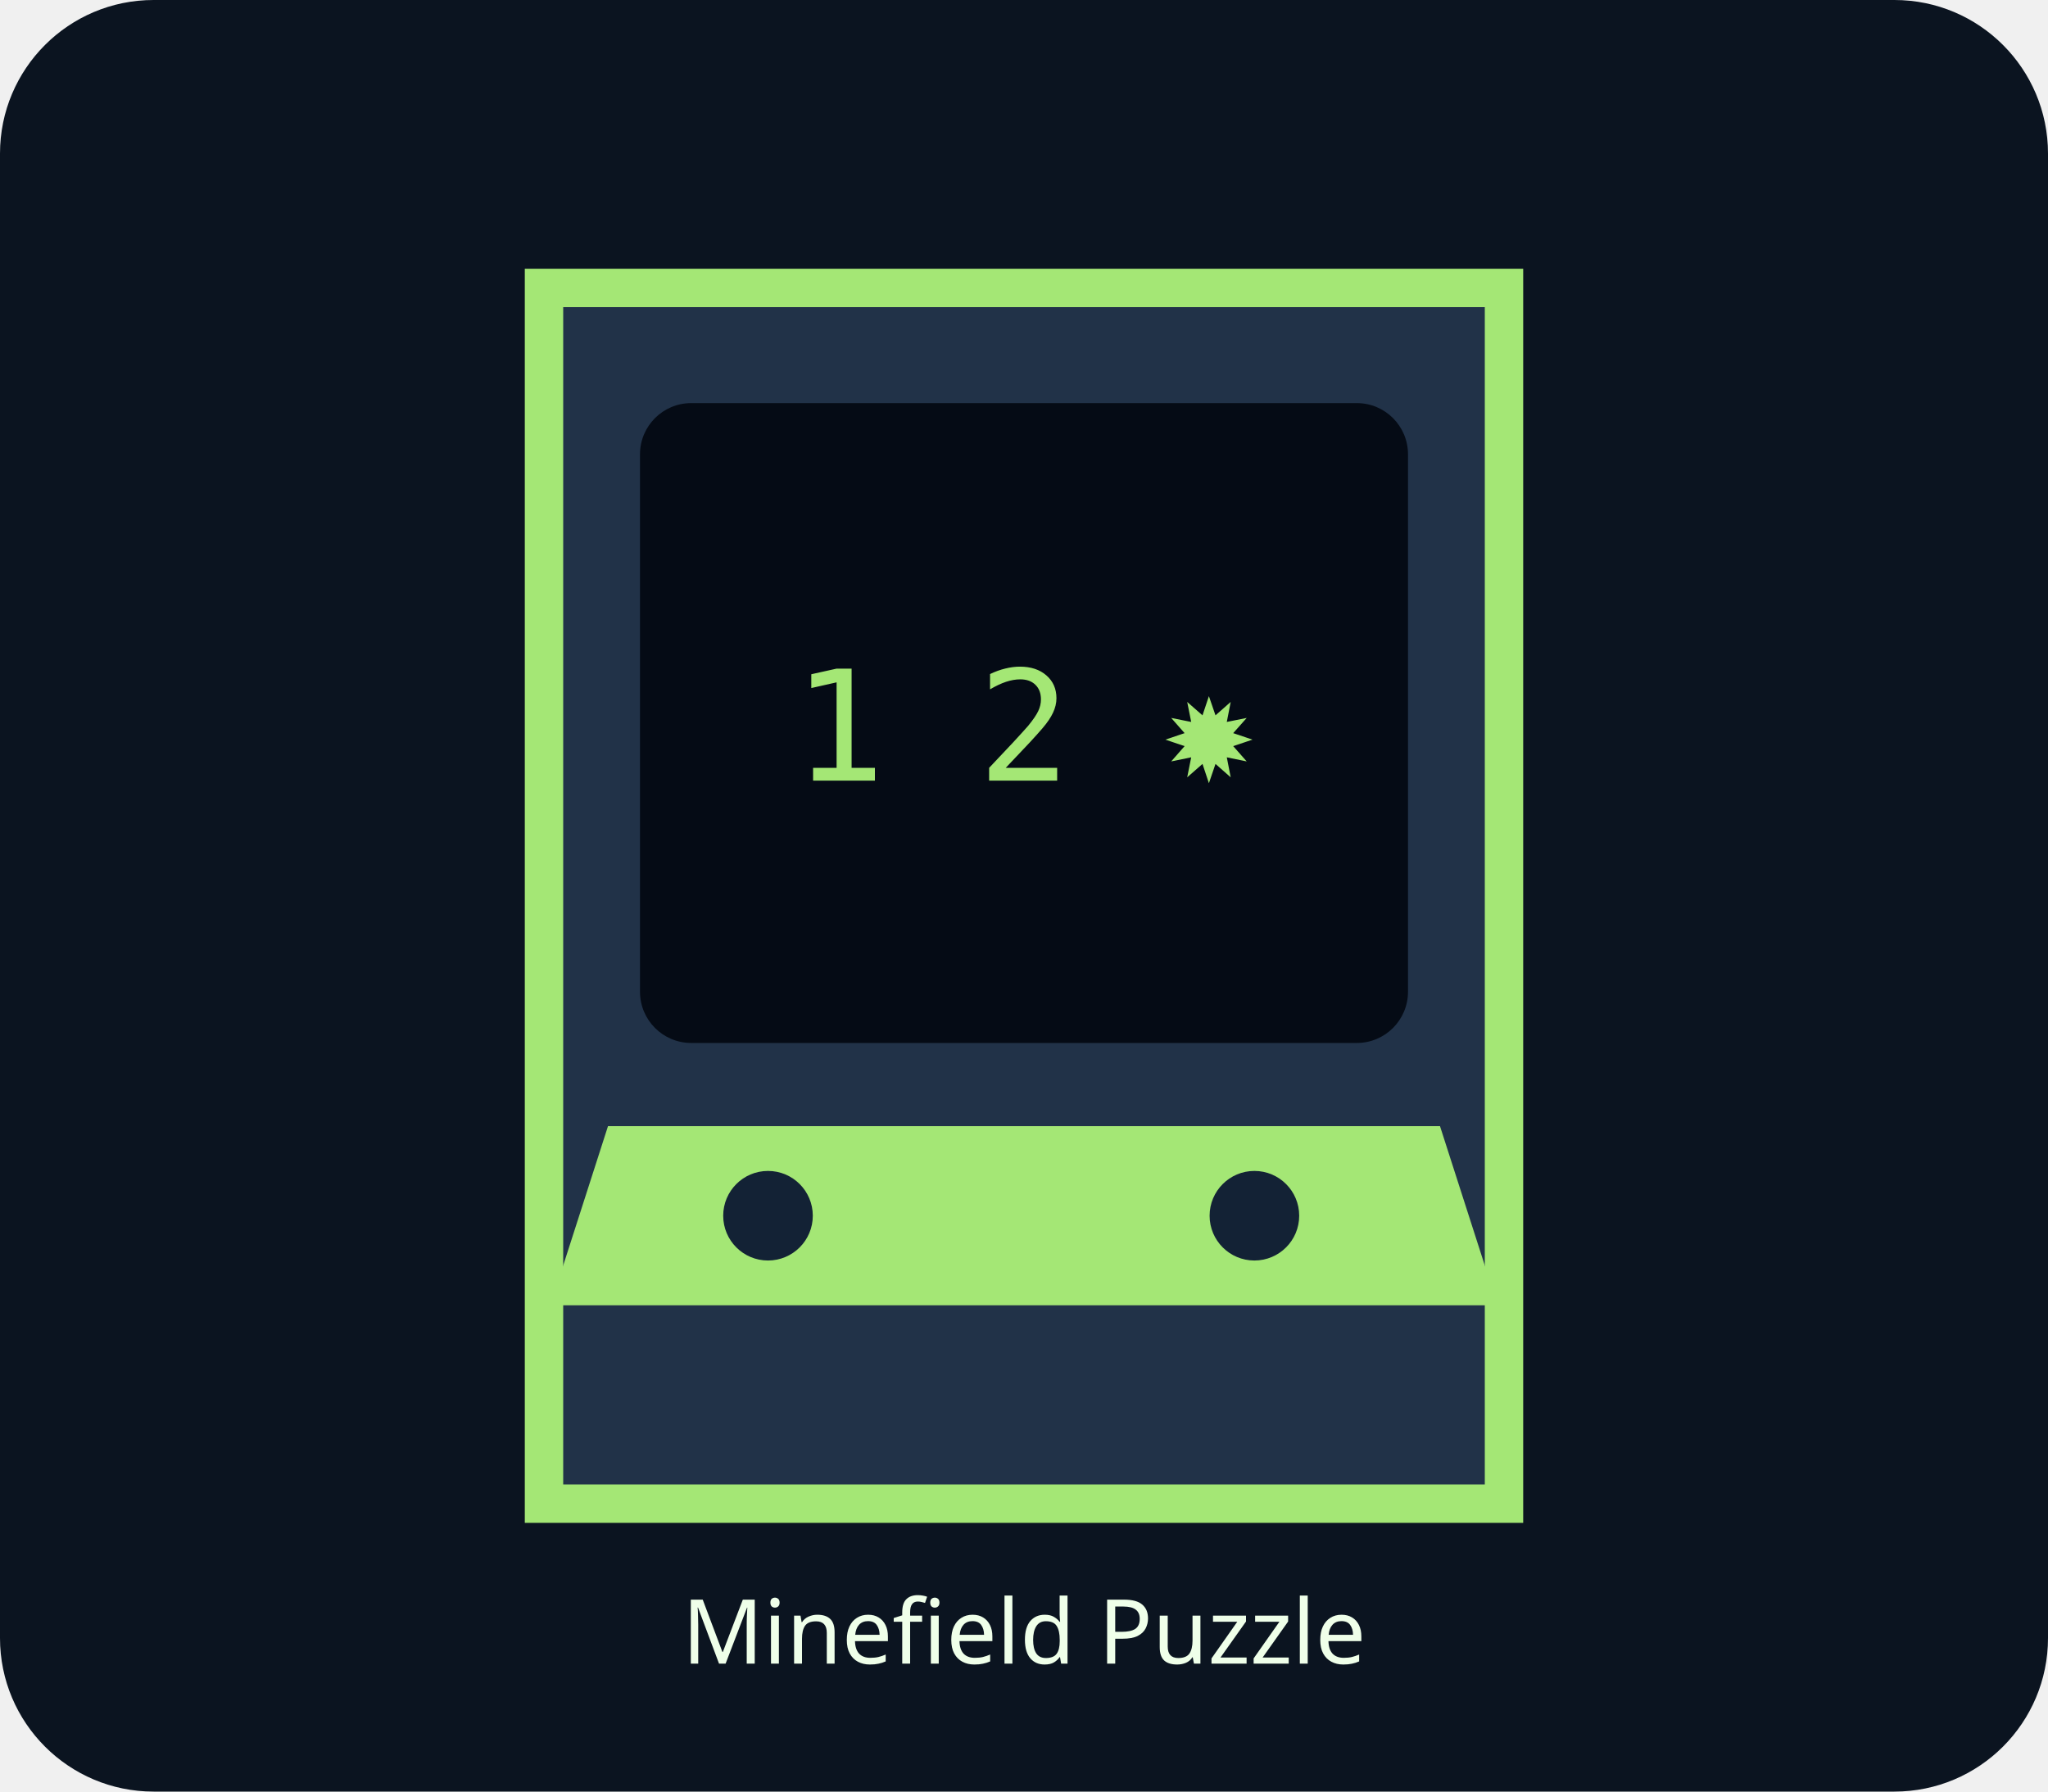
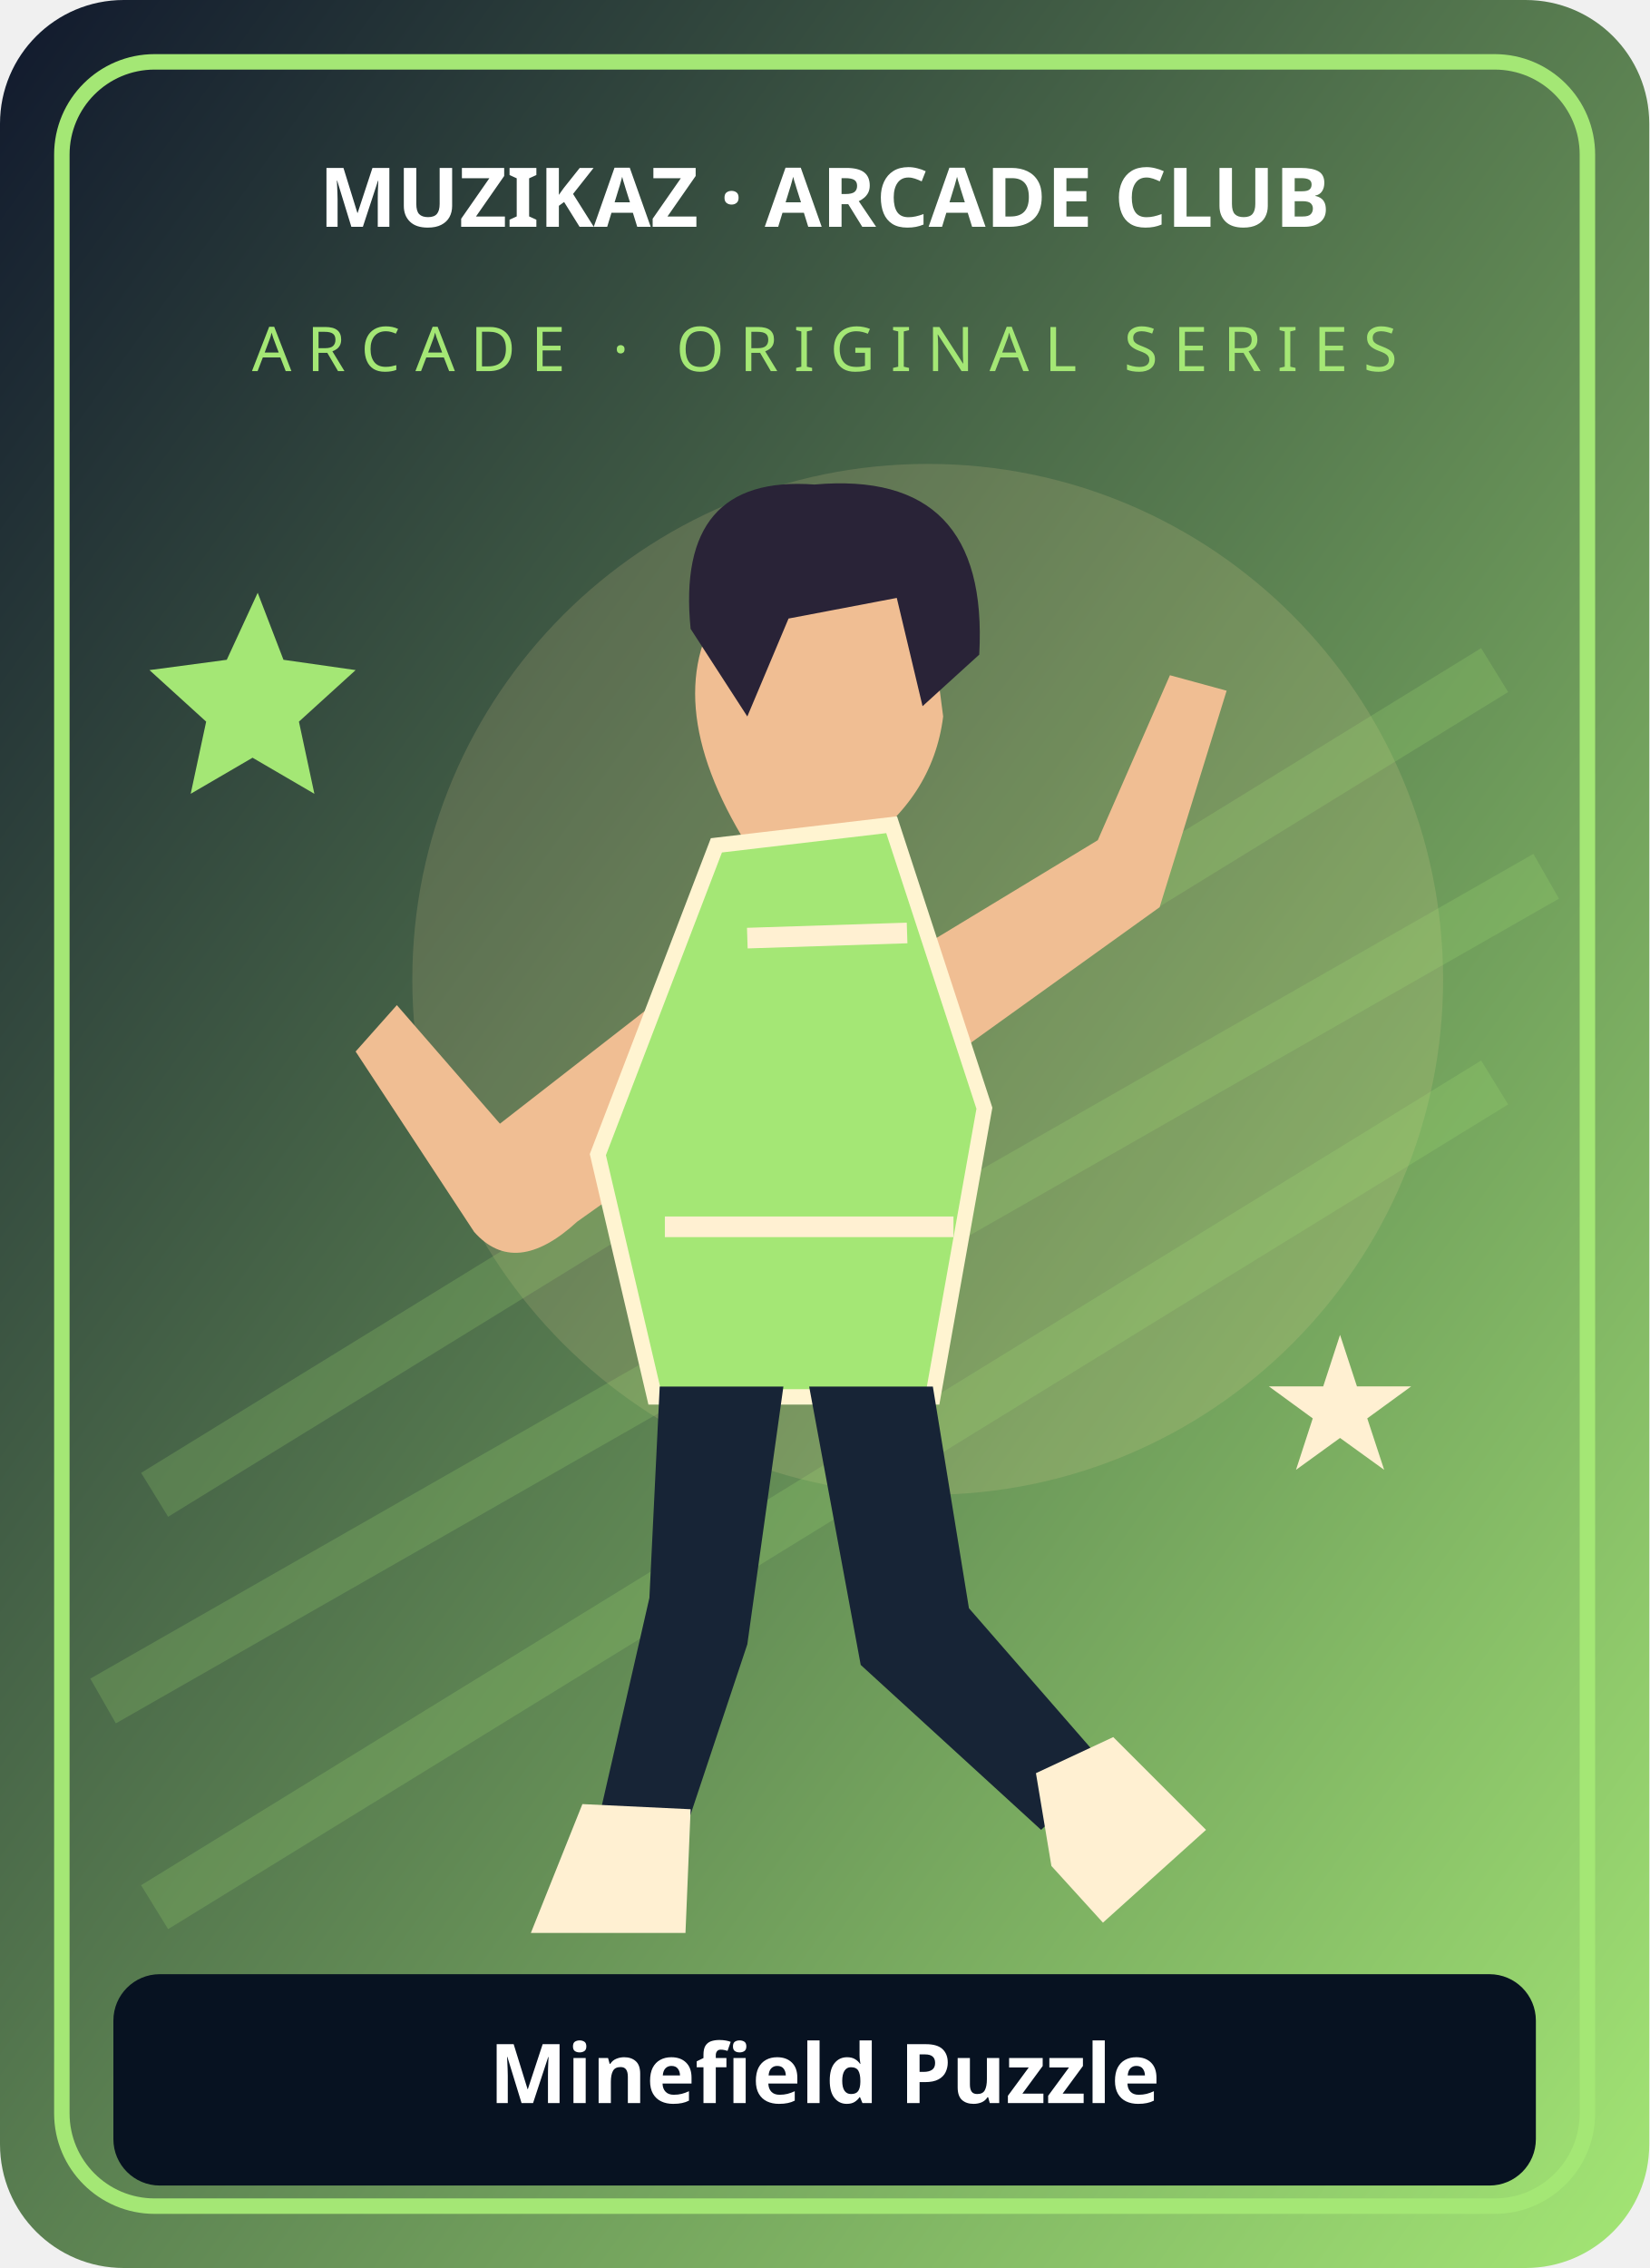
- <svg xmlns="http://www.w3.org/2000/svg" viewBox="0 0 320 280" role="img">
-   <rect width="320" height="280" rx="24" fill="#0b1420" />
-   <path d="M85 235V45h150v190z" fill="#213248" stroke="#a4e775" stroke-width="6" />
-   <rect x="100" y="63" width="120" height="100" rx="8" fill="#050b15" />
-   <text x="160" y="122" fill="#a4e775" text-anchor="middle" font-family="monospace" font-size="24">1 2 ✹</text>
-   <path d="m95 176 130 0 9 28H86z" fill="#a4e775" />
-   <circle cx="120" cy="190" r="7" fill="#132235" />
-   <circle cx="196" cy="190" r="7" fill="#132235" />
-   <text x="160" y="260" fill="#efffe9" text-anchor="middle" font-family="sans-serif" font-size="14">Minefield Puzzle</text>
+ <svg xmlns="http://www.w3.org/2000/svg" viewBox="0 0 320 440" role="img" aria-label="Minefield Puzzle retro pin-up poster">
+   <defs>
+     <linearGradient id="bg" x2="1" y2="1">
+       <stop stop-color="#10182d" />
+       <stop offset="1" stop-color="#a4e775" />
+     </linearGradient>
+   </defs>
+   <rect width="320" height="440" rx="24" fill="url(#bg)" />
+   <rect x="12" y="12" width="296" height="416" rx="18" fill="none" stroke="#a4e775" stroke-width="3" />
+   <circle cx="180" cy="190" r="100" fill="#f5d699" opacity=".16" />
+   <path d="M30 290L290 130M20 330L300 170M30 370L290 210" stroke="#a4e775" opacity=".2" stroke-width="10" />
+   <text x="160" y="44" text-anchor="middle" fill="#fff" font-family="sans-serif" font-size="16" font-weight="900">MUZIKAZ · ARCADE CLUB</text>
+   <text x="160" y="72" text-anchor="middle" fill="#a4e775" font-family="sans-serif" font-size="12" letter-spacing="3">ARCADE · ORIGINAL SERIES</text>
+   <g fill="#f0be93">
+     <path d="M145 164Q127 135 141 116Q161 92 180 116L183 139Q181 155 166 165Z" />
+     <path d="M133 190L97 218L77 195L69 204L92 239Q100 248 112 237L143 215Z" />
+     <path d="M180 183L213 163L227 131L238 134L225 176L186 204Z" />
+   </g>
+   <path d="M134 122Q131 92 158 94Q192 91 190 127L179 137L174 116L153 120L145 139Z" fill="#292337" />
+   <path d="M139 164L173 160L191 215L181 271L127 271L116 224Z" fill="#a4e775" stroke="#fff4d1" stroke-width="3" />
+   <path d="M128 269L152 269L145 319L132 358L115 358L126 310Z M157 269L181 269L188 312L215 343L202 355L167 323Z" fill="#172436" />
+   <path d="M113 350L134 351L133 375L103 375Z M201 344L216 337L234 355L214 373L204 362Z" fill="#fff0d2" />
+   <path d="M145 182L176 181M129 238L185 238" stroke="#fff0d2" stroke-width="4" />
+   <path d="M50 115L55 128L69 130L58 140L61 154L49 147L37 154L40 140L29 130L44 128Z" fill="#a4e775" />
+   <text x="260" y="285" text-anchor="middle" fill="#fff0d2" font-family="sans-serif" font-size="36">★</text>
+   <rect x="22" y="383" width="276" height="41" rx="9" fill="#071221" />
+   <text x="160" y="408" text-anchor="middle" fill="#fff" font-family="sans-serif" font-size="16" font-weight="800" textLength="250" lengthAdjust="spacingAndGlyphs">Minefield Puzzle</text>
</svg>
